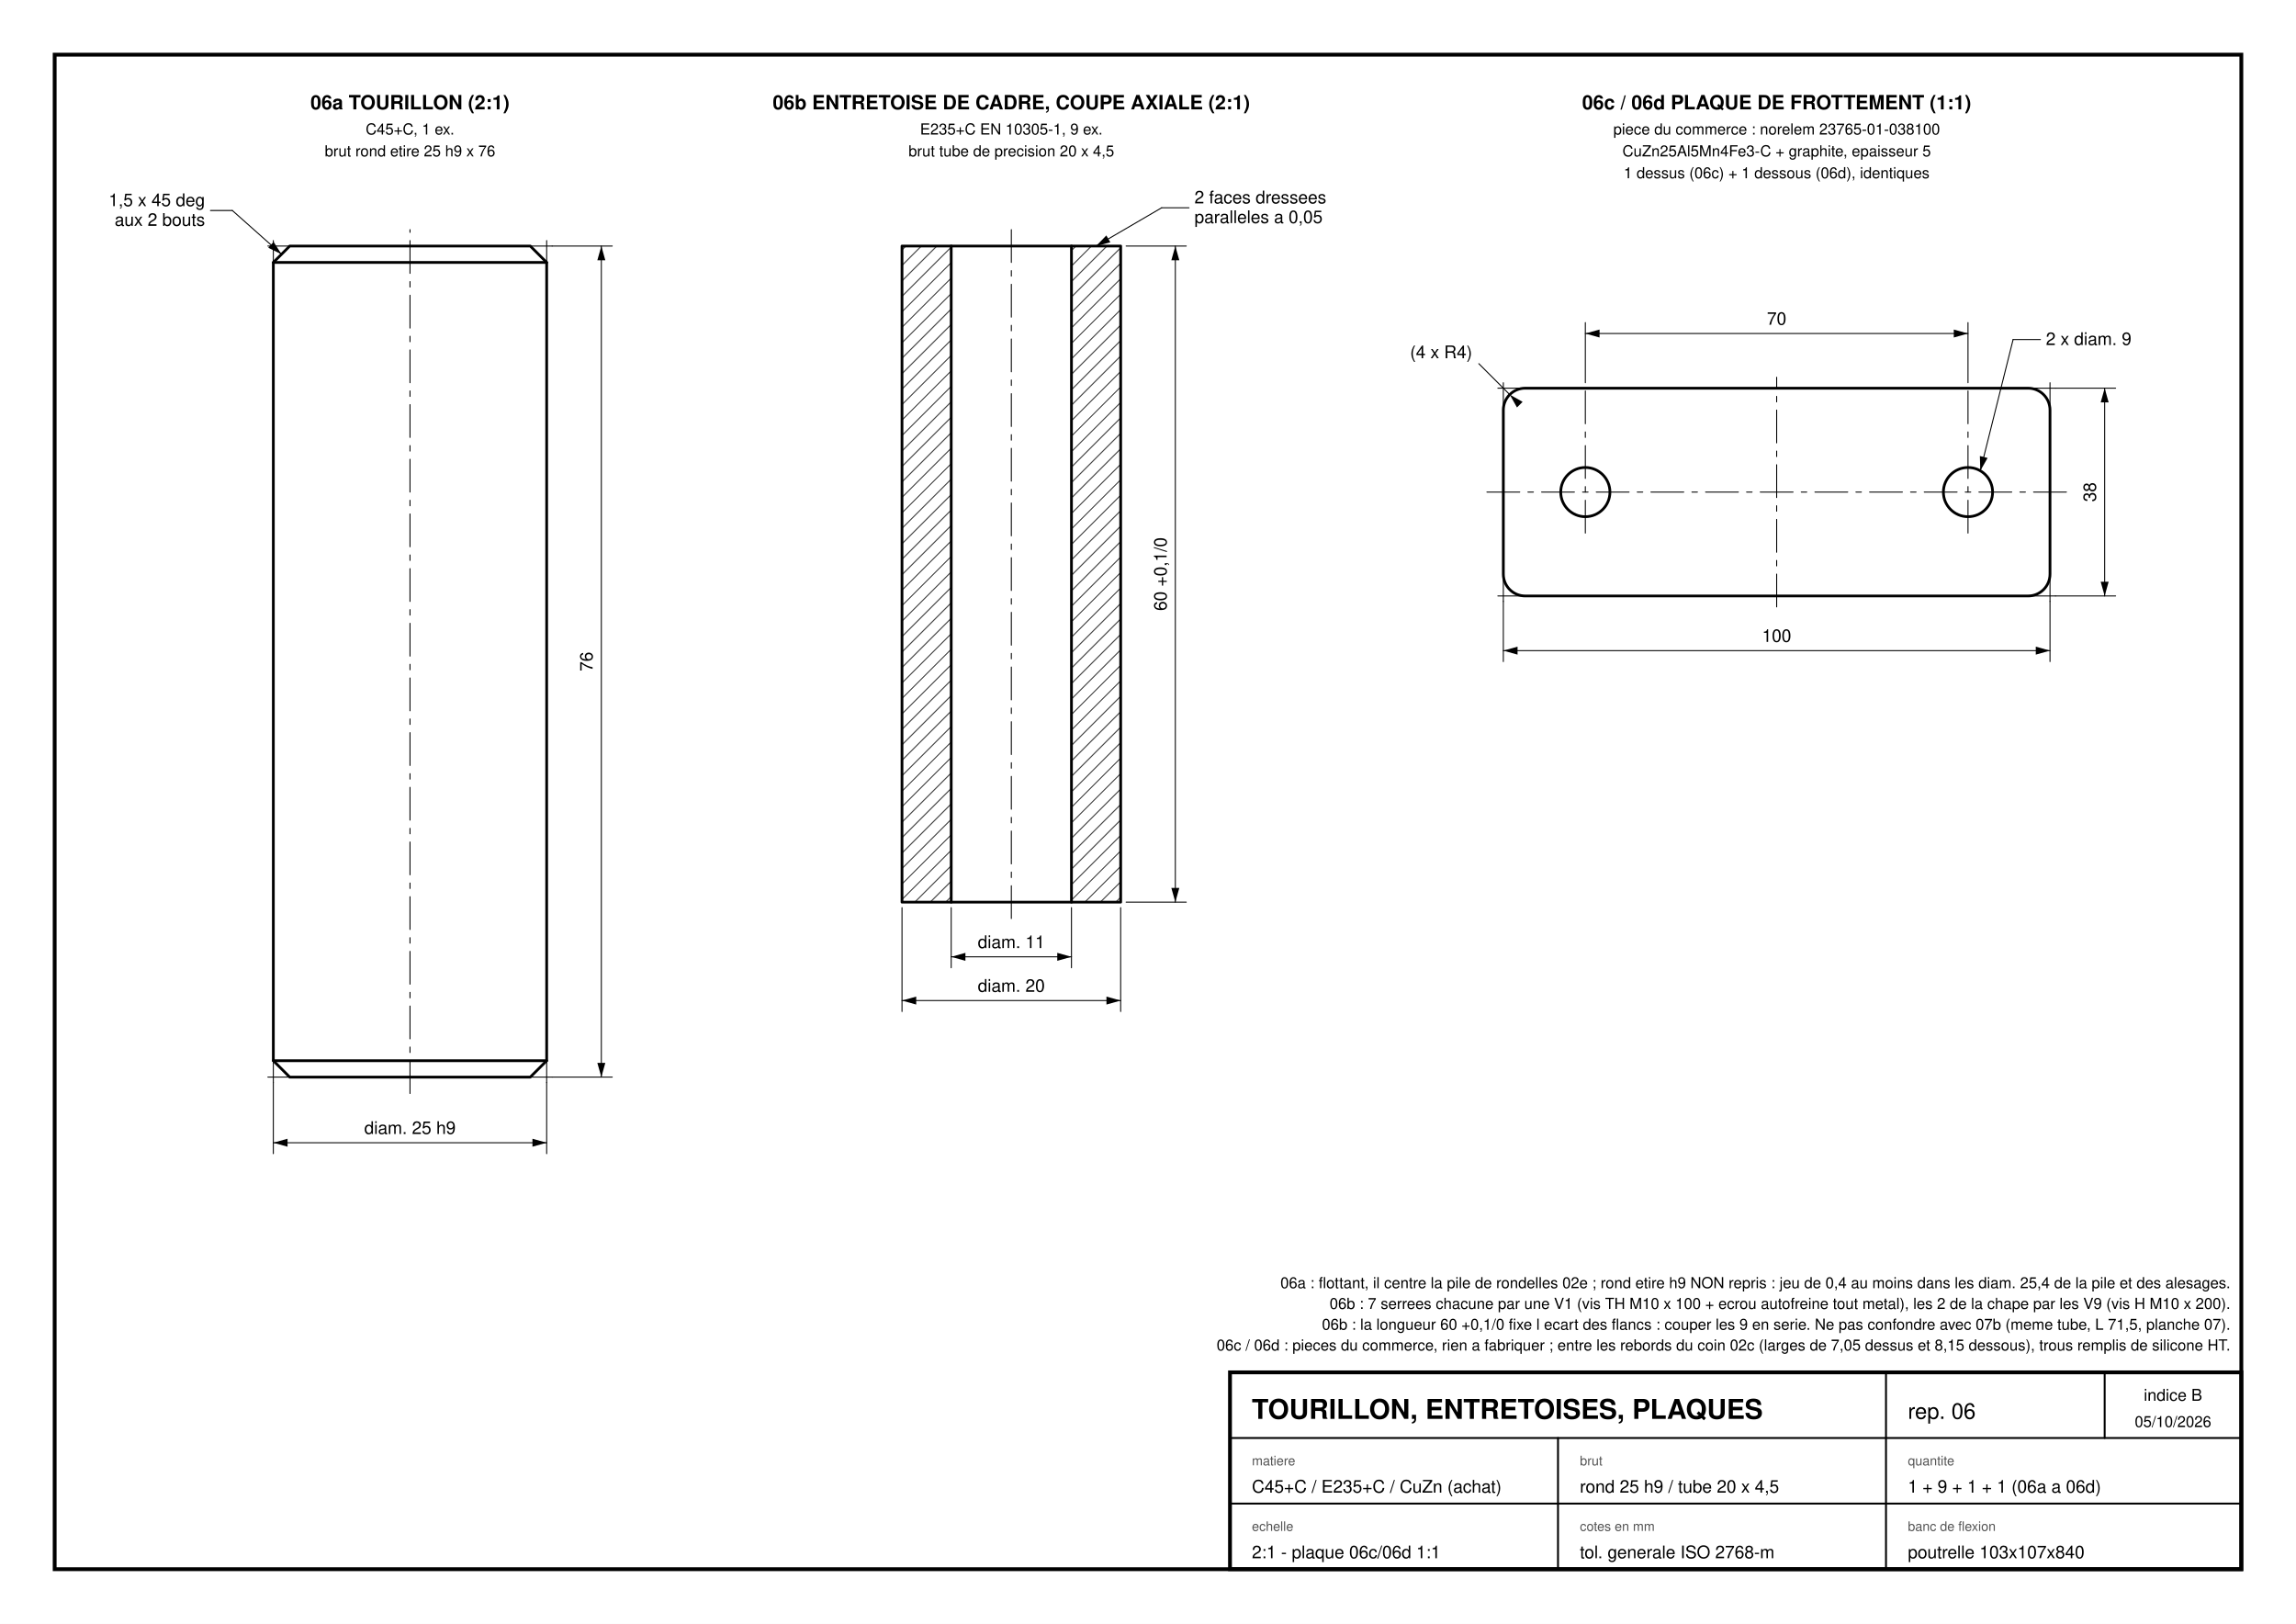
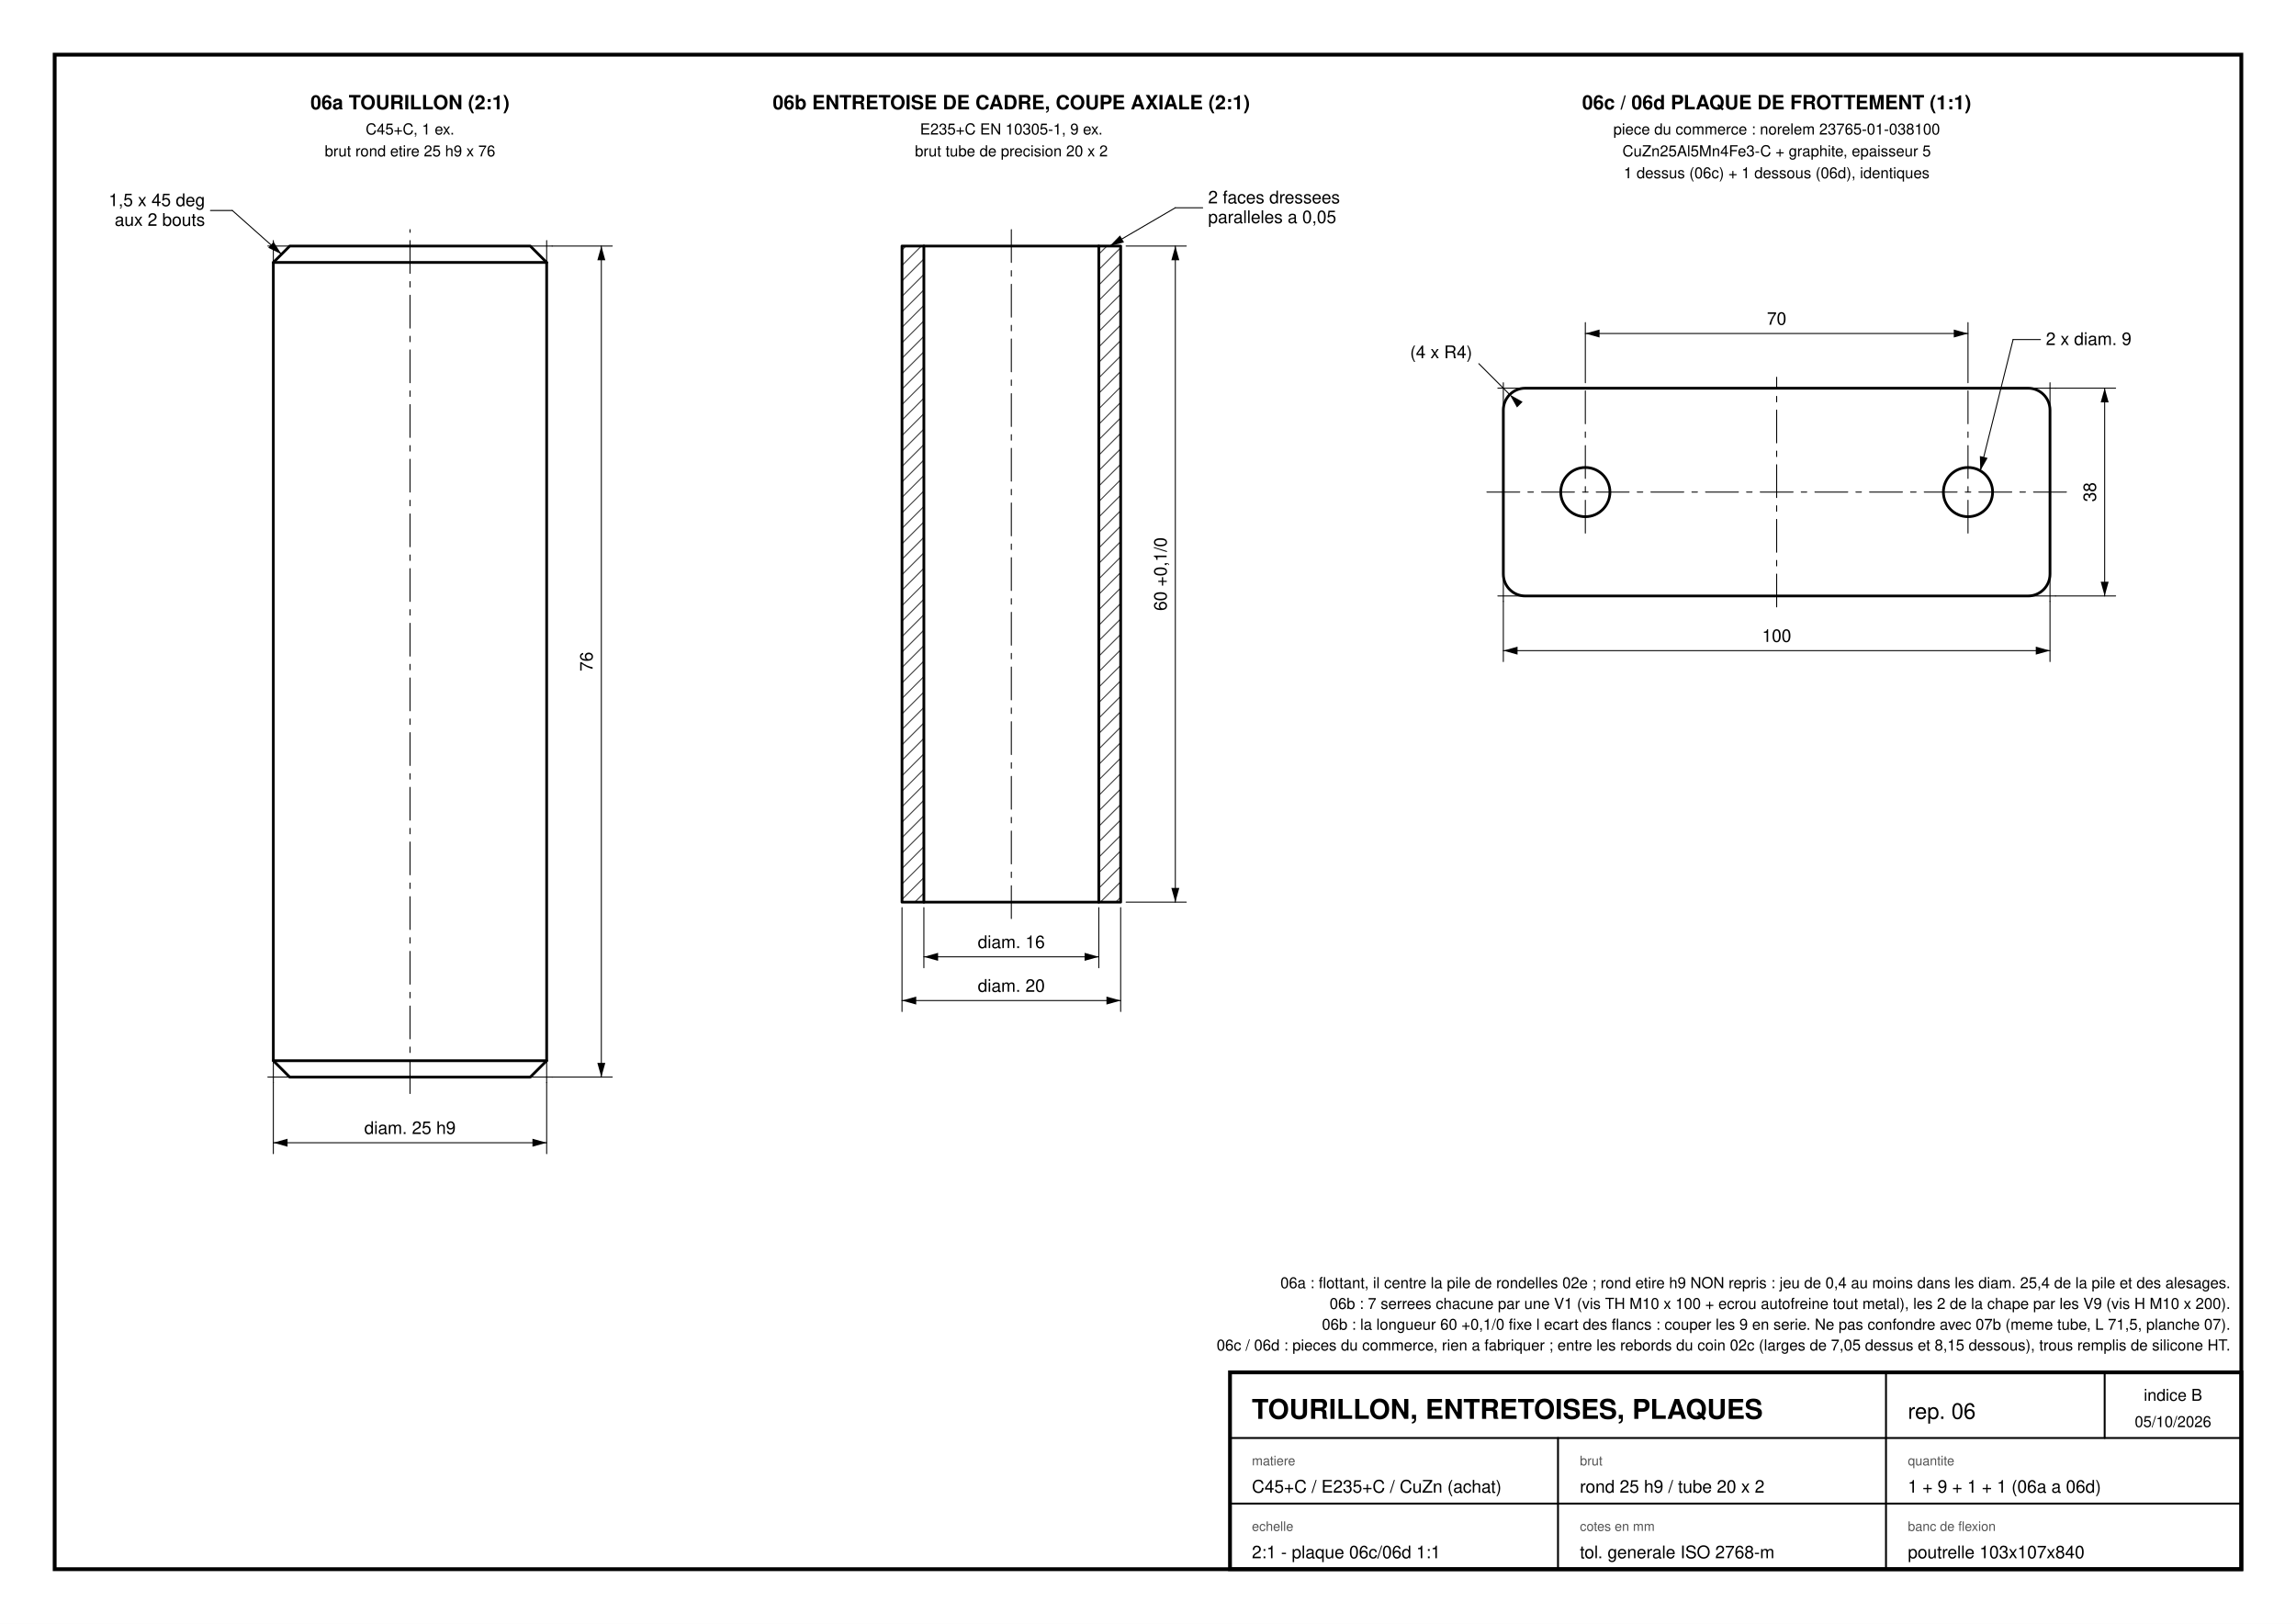
<svg xmlns="http://www.w3.org/2000/svg" width="420mm" height="297mm" viewBox="0 0 420 297">
  <rect width="420" height="297" fill="#fff" />
  <rect x="10.000" y="10.000" width="400.000" height="277.000" fill="none" stroke="#000" stroke-width="0.700" />
  <rect x="225.000" y="251.000" width="185.000" height="36.000" fill="none" stroke="#000" stroke-width="0.700" />
  <line x1="225.000" y1="263.000" x2="410.000" y2="263.000" stroke="#000" stroke-width="0.350" stroke-linecap="round" />
  <line x1="225.000" y1="275.000" x2="410.000" y2="275.000" stroke="#000" stroke-width="0.350" stroke-linecap="round" />
  <line x1="345.000" y1="251.000" x2="345.000" y2="263.000" stroke="#000" stroke-width="0.350" stroke-linecap="round" />
  <line x1="285.000" y1="263.000" x2="285.000" y2="287.000" stroke="#000" stroke-width="0.350" stroke-linecap="round" />
  <line x1="345.000" y1="263.000" x2="345.000" y2="287.000" stroke="#000" stroke-width="0.350" stroke-linecap="round" />
  <text x="229.000" y="259.500" font-family="Helvetica,Arial,sans-serif" font-size="5.00" fill="#000" text-anchor="start" font-weight="bold">TOURILLON, ENTRETOISES, PLAQUES</text>
  <line x1="385.000" y1="251.000" x2="385.000" y2="263.000" stroke="#000" stroke-width="0.350" stroke-linecap="round" />
  <text x="397.500" y="256.200" font-family="Helvetica,Arial,sans-serif" font-size="3.00" fill="#000" text-anchor="middle" font-weight="normal">indice B</text>
  <text x="397.500" y="261.000" font-family="Helvetica,Arial,sans-serif" font-size="2.80" fill="#000" text-anchor="middle" font-weight="normal">05/10/2026</text>
  <text x="349.000" y="259.500" font-family="Helvetica,Arial,sans-serif" font-size="4.00" fill="#000" text-anchor="start" font-weight="normal">rep. 06</text>
  <text x="229.000" y="268.000" font-family="Helvetica,Arial,sans-serif" font-size="2.40" fill="#555" text-anchor="start" font-weight="normal">matiere</text>
  <text x="229.000" y="273.000" font-family="Helvetica,Arial,sans-serif" font-size="3.20" fill="#000" text-anchor="start" font-weight="normal">C45+C / E235+C / CuZn (achat)</text>
  <text x="289.000" y="268.000" font-family="Helvetica,Arial,sans-serif" font-size="2.40" fill="#555" text-anchor="start" font-weight="normal">brut</text>
-   <text x="289.000" y="273.000" font-family="Helvetica,Arial,sans-serif" font-size="3.20" fill="#000" text-anchor="start" font-weight="normal">rond 25 h9 / tube 20 x 4,5</text>
+   <text x="289.000" y="273.000" font-family="Helvetica,Arial,sans-serif" font-size="3.20" fill="#000" text-anchor="start" font-weight="normal">rond 25 h9 / tube 20 x 2</text>
  <text x="349.000" y="268.000" font-family="Helvetica,Arial,sans-serif" font-size="2.40" fill="#555" text-anchor="start" font-weight="normal">quantite</text>
  <text x="349.000" y="273.000" font-family="Helvetica,Arial,sans-serif" font-size="3.20" fill="#000" text-anchor="start" font-weight="normal">1 + 9 + 1 + 1 (06a a 06d)</text>
  <text x="229.000" y="280.000" font-family="Helvetica,Arial,sans-serif" font-size="2.40" fill="#555" text-anchor="start" font-weight="normal">echelle</text>
  <text x="229.000" y="285.000" font-family="Helvetica,Arial,sans-serif" font-size="3.20" fill="#000" text-anchor="start" font-weight="normal">2:1 - plaque 06c/06d 1:1</text>
  <text x="289.000" y="280.000" font-family="Helvetica,Arial,sans-serif" font-size="2.40" fill="#555" text-anchor="start" font-weight="normal">cotes en mm</text>
  <text x="289.000" y="285.000" font-family="Helvetica,Arial,sans-serif" font-size="3.20" fill="#000" text-anchor="start" font-weight="normal">tol. generale ISO 2768-m</text>
  <text x="349.000" y="280.000" font-family="Helvetica,Arial,sans-serif" font-size="2.40" fill="#555" text-anchor="start" font-weight="normal">banc de flexion</text>
  <text x="349.000" y="285.000" font-family="Helvetica,Arial,sans-serif" font-size="3.20" fill="#000" text-anchor="start" font-weight="normal">poutrelle 103x107x840</text>
  <text x="408.000" y="247.000" font-family="Helvetica,Arial,sans-serif" font-size="2.80" fill="#000" text-anchor="end" font-weight="normal">06c / 06d : pieces du commerce, rien a fabriquer ; entre les rebords du coin 02c (larges de 7,05 dessus et 8,15 dessous), trous remplis de silicone HT.</text>
  <text x="408.000" y="243.200" font-family="Helvetica,Arial,sans-serif" font-size="2.80" fill="#000" text-anchor="end" font-weight="normal">06b : la longueur 60 +0,1/0 fixe l ecart des flancs : couper les 9 en serie. Ne pas confondre avec 07b (meme tube, L 71,5, planche 07).</text>
  <text x="408.000" y="239.400" font-family="Helvetica,Arial,sans-serif" font-size="2.80" fill="#000" text-anchor="end" font-weight="normal">06b : 7 serrees chacune par une V1 (vis TH M10 x 100 + ecrou autofreine tout metal), les 2 de la chape par les V9 (vis H M10 x 200).</text>
  <text x="408.000" y="235.600" font-family="Helvetica,Arial,sans-serif" font-size="2.80" fill="#000" text-anchor="end" font-weight="normal">06a : flottant, il centre la pile de rondelles 02e ; rond etire h9 NON repris : jeu de 0,4 au moins dans les diam. 25,4 de la pile et des alesages.</text>
  <text x="75.000" y="20.000" font-family="Helvetica,Arial,sans-serif" font-size="3.60" fill="#000" text-anchor="middle" font-weight="bold">06a  TOURILLON  (2:1)</text>
  <text x="75.000" y="24.600" font-family="Helvetica,Arial,sans-serif" font-size="2.80" fill="#000" text-anchor="middle" font-weight="normal">C45+C, 1 ex.</text>
  <text x="75.000" y="28.600" font-family="Helvetica,Arial,sans-serif" font-size="2.80" fill="#000" text-anchor="middle" font-weight="normal">brut rond etire 25 h9 x 76</text>
  <path d="M 53.000 197.000 L 97.000 197.000 L 100.000 194.000 L 100.000 48.000 L 97.000 45.000 L 53.000 45.000 L 50.000 48.000 L 50.000 194.000 L 53.000 197.000 Z" fill="none" stroke="#000" stroke-width="0.500" stroke-linecap="round" stroke-linejoin="round" />
  <line x1="50.000" y1="194.000" x2="100.000" y2="194.000" stroke="#000" stroke-width="0.500" stroke-linecap="round" />
  <line x1="50.000" y1="48.000" x2="100.000" y2="48.000" stroke="#000" stroke-width="0.500" stroke-linecap="round" />
  <line x1="75.000" y1="200.000" x2="75.000" y2="42.000" stroke="#000" stroke-width="0.180" stroke-linecap="round" stroke-dasharray="6 1.5 1 1.5" />
  <line x1="50.000" y1="194.000" x2="50.000" y2="198.000" stroke="#000" stroke-width="0.180" stroke-linecap="round" />
  <line x1="53.000" y1="197.000" x2="49.000" y2="197.000" stroke="#000" stroke-width="0.180" stroke-linecap="round" />
  <line x1="50.000" y1="48.000" x2="50.000" y2="44.000" stroke="#000" stroke-width="0.180" stroke-linecap="round" />
  <line x1="53.000" y1="45.000" x2="49.000" y2="45.000" stroke="#000" stroke-width="0.180" stroke-linecap="round" />
  <line x1="100.000" y1="194.000" x2="100.000" y2="198.000" stroke="#000" stroke-width="0.180" stroke-linecap="round" />
  <line x1="97.000" y1="197.000" x2="101.000" y2="197.000" stroke="#000" stroke-width="0.180" stroke-linecap="round" />
  <line x1="100.000" y1="48.000" x2="100.000" y2="44.000" stroke="#000" stroke-width="0.180" stroke-linecap="round" />
  <line x1="97.000" y1="45.000" x2="101.000" y2="45.000" stroke="#000" stroke-width="0.180" stroke-linecap="round" />
  <line x1="101.000" y1="197.000" x2="112.000" y2="197.000" stroke="#000" stroke-width="0.180" stroke-linecap="round" />
  <line x1="101.000" y1="45.000" x2="112.000" y2="45.000" stroke="#000" stroke-width="0.180" stroke-linecap="round" />
  <line x1="110.000" y1="197.000" x2="110.000" y2="45.000" stroke="#000" stroke-width="0.180" stroke-linecap="round" />
  <path d="M 110.000 197.000 L 110.728 194.400 L 109.272 194.400 Z" fill="#000" />
  <path d="M 110.000 45.000 L 109.272 47.600 L 110.728 47.600 Z" fill="#000" />
  <text x="108.400" y="121.000" font-family="Helvetica,Arial,sans-serif" font-size="3.20" fill="#000" text-anchor="middle" font-weight="normal" transform="rotate(-90.00 108.400 121.000)">76</text>
  <line x1="50.000" y1="198.000" x2="50.000" y2="211.000" stroke="#000" stroke-width="0.180" stroke-linecap="round" />
  <line x1="100.000" y1="198.000" x2="100.000" y2="211.000" stroke="#000" stroke-width="0.180" stroke-linecap="round" />
  <line x1="50.000" y1="209.000" x2="100.000" y2="209.000" stroke="#000" stroke-width="0.180" stroke-linecap="round" />
  <path d="M 50.000 209.000 L 52.600 209.728 L 52.600 208.272 Z" fill="#000" />
  <path d="M 100.000 209.000 L 97.400 208.272 L 97.400 209.728 Z" fill="#000" />
  <text x="75.000" y="207.400" font-family="Helvetica,Arial,sans-serif" font-size="3.20" fill="#000" text-anchor="middle" font-weight="normal">diam. 25 h9</text>
  <line x1="51.500" y1="46.500" x2="42.500" y2="38.500" stroke="#000" stroke-width="0.180" stroke-linecap="round" />
  <path d="M 51.500 46.500 L 50.040 44.229 L 49.073 45.317 Z" fill="#000" />
  <line x1="42.500" y1="38.500" x2="38.500" y2="38.500" stroke="#000" stroke-width="0.180" stroke-linecap="round" />
  <text x="37.500" y="37.700" font-family="Helvetica,Arial,sans-serif" font-size="3.20" fill="#000" text-anchor="end" font-weight="normal">1,5 x 45 deg</text>
  <text x="37.500" y="41.300" font-family="Helvetica,Arial,sans-serif" font-size="3.20" fill="#000" text-anchor="end" font-weight="normal">aux 2 bouts</text>
  <text x="185.000" y="20.000" font-family="Helvetica,Arial,sans-serif" font-size="3.60" fill="#000" text-anchor="middle" font-weight="bold">06b  ENTRETOISE DE CADRE, COUPE AXIALE  (2:1)</text>
  <text x="185.000" y="24.600" font-family="Helvetica,Arial,sans-serif" font-size="2.80" fill="#000" text-anchor="middle" font-weight="normal">E235+C EN 10305-1, 9 ex.</text>
-   <text x="185.000" y="28.600" font-family="Helvetica,Arial,sans-serif" font-size="2.80" fill="#000" text-anchor="middle" font-weight="normal">brut tube de precision 20 x 4,5</text>
+   <text x="185.000" y="28.600" font-family="Helvetica,Arial,sans-serif" font-size="2.80" fill="#000" text-anchor="middle" font-weight="normal">brut tube de precision 20 x 2</text>
  <defs>
    <pattern id="p06_h" patternUnits="userSpaceOnUse" width="2.000" height="2.000" patternTransform="rotate(45.00)">
      <line x1="1.000" y1="0" x2="1.000" y2="2.000" stroke="#000" stroke-width="0.130" />
    </pattern>
  </defs>
-   <path d="M 174.000 165.000 L 165.000 165.000 L 165.000 45.000 L 174.000 45.000 L 174.000 165.000 Z" fill="#fff" fill-rule="evenodd" stroke="none" />
-   <path d="M 174.000 165.000 L 165.000 165.000 L 165.000 45.000 L 174.000 45.000 L 174.000 165.000 Z" fill="url(#p06_h)" fill-rule="evenodd" stroke="none" />
-   <path d="M 174.000 165.000 L 165.000 165.000 L 165.000 45.000 L 174.000 45.000 L 174.000 165.000 Z" fill="none" stroke="#000" stroke-width="0.500" stroke-linecap="round" stroke-linejoin="round" />
-   <path d="M 196.000 165.000 L 205.000 165.000 L 205.000 45.000 L 196.000 45.000 L 196.000 165.000 Z" fill="#fff" fill-rule="evenodd" stroke="none" />
-   <path d="M 196.000 165.000 L 205.000 165.000 L 205.000 45.000 L 196.000 45.000 L 196.000 165.000 Z" fill="url(#p06_h)" fill-rule="evenodd" stroke="none" />
-   <path d="M 196.000 165.000 L 205.000 165.000 L 205.000 45.000 L 196.000 45.000 L 196.000 165.000 Z" fill="none" stroke="#000" stroke-width="0.500" stroke-linecap="round" stroke-linejoin="round" />
-   <line x1="174.000" y1="165.000" x2="196.000" y2="165.000" stroke="#000" stroke-width="0.500" stroke-linecap="round" />
-   <line x1="174.000" y1="45.000" x2="196.000" y2="45.000" stroke="#000" stroke-width="0.500" stroke-linecap="round" />
+   <path d="M 169.000 165.000 L 165.000 165.000 L 165.000 45.000 L 169.000 45.000 L 169.000 165.000 Z" fill="#fff" fill-rule="evenodd" stroke="none" />
+   <path d="M 169.000 165.000 L 165.000 165.000 L 165.000 45.000 L 169.000 45.000 L 169.000 165.000 Z" fill="url(#p06_h)" fill-rule="evenodd" stroke="none" />
+   <path d="M 169.000 165.000 L 165.000 165.000 L 165.000 45.000 L 169.000 45.000 L 169.000 165.000 Z" fill="none" stroke="#000" stroke-width="0.500" stroke-linecap="round" stroke-linejoin="round" />
+   <path d="M 201.000 165.000 L 205.000 165.000 L 205.000 45.000 L 201.000 45.000 L 201.000 165.000 Z" fill="#fff" fill-rule="evenodd" stroke="none" />
+   <path d="M 201.000 165.000 L 205.000 165.000 L 205.000 45.000 L 201.000 45.000 L 201.000 165.000 Z" fill="url(#p06_h)" fill-rule="evenodd" stroke="none" />
+   <path d="M 201.000 165.000 L 205.000 165.000 L 205.000 45.000 L 201.000 45.000 L 201.000 165.000 Z" fill="none" stroke="#000" stroke-width="0.500" stroke-linecap="round" stroke-linejoin="round" />
+   <line x1="169.000" y1="165.000" x2="201.000" y2="165.000" stroke="#000" stroke-width="0.500" stroke-linecap="round" />
+   <line x1="169.000" y1="45.000" x2="201.000" y2="45.000" stroke="#000" stroke-width="0.500" stroke-linecap="round" />
  <line x1="185.000" y1="168.000" x2="185.000" y2="42.000" stroke="#000" stroke-width="0.180" stroke-linecap="round" stroke-dasharray="6 1.5 1 1.5" />
  <line x1="206.000" y1="165.000" x2="217.000" y2="165.000" stroke="#000" stroke-width="0.180" stroke-linecap="round" />
  <line x1="206.000" y1="45.000" x2="217.000" y2="45.000" stroke="#000" stroke-width="0.180" stroke-linecap="round" />
  <line x1="215.000" y1="165.000" x2="215.000" y2="45.000" stroke="#000" stroke-width="0.180" stroke-linecap="round" />
  <path d="M 215.000 165.000 L 215.728 162.400 L 214.272 162.400 Z" fill="#000" />
  <path d="M 215.000 45.000 L 214.272 47.600 L 215.728 47.600 Z" fill="#000" />
  <text x="213.400" y="105.000" font-family="Helvetica,Arial,sans-serif" font-size="3.20" fill="#000" text-anchor="middle" font-weight="normal" transform="rotate(-90.00 213.400 105.000)">60 +0,1/0</text>
-   <line x1="174.000" y1="166.000" x2="174.000" y2="177.000" stroke="#000" stroke-width="0.180" stroke-linecap="round" />
-   <line x1="196.000" y1="166.000" x2="196.000" y2="177.000" stroke="#000" stroke-width="0.180" stroke-linecap="round" />
-   <line x1="174.000" y1="175.000" x2="196.000" y2="175.000" stroke="#000" stroke-width="0.180" stroke-linecap="round" />
-   <path d="M 174.000 175.000 L 176.600 175.728 L 176.600 174.272 Z" fill="#000" />
-   <path d="M 196.000 175.000 L 193.400 174.272 L 193.400 175.728 Z" fill="#000" />
-   <text x="185.000" y="173.400" font-family="Helvetica,Arial,sans-serif" font-size="3.20" fill="#000" text-anchor="middle" font-weight="normal">diam. 11</text>
+   <line x1="169.000" y1="166.000" x2="169.000" y2="177.000" stroke="#000" stroke-width="0.180" stroke-linecap="round" />
+   <line x1="201.000" y1="166.000" x2="201.000" y2="177.000" stroke="#000" stroke-width="0.180" stroke-linecap="round" />
+   <line x1="169.000" y1="175.000" x2="201.000" y2="175.000" stroke="#000" stroke-width="0.180" stroke-linecap="round" />
+   <path d="M 169.000 175.000 L 171.600 175.728 L 171.600 174.272 Z" fill="#000" />
+   <path d="M 201.000 175.000 L 198.400 174.272 L 198.400 175.728 Z" fill="#000" />
+   <text x="185.000" y="173.400" font-family="Helvetica,Arial,sans-serif" font-size="3.20" fill="#000" text-anchor="middle" font-weight="normal">diam. 16</text>
  <line x1="165.000" y1="166.000" x2="165.000" y2="185.000" stroke="#000" stroke-width="0.180" stroke-linecap="round" />
  <line x1="205.000" y1="166.000" x2="205.000" y2="185.000" stroke="#000" stroke-width="0.180" stroke-linecap="round" />
  <line x1="165.000" y1="183.000" x2="205.000" y2="183.000" stroke="#000" stroke-width="0.180" stroke-linecap="round" />
  <path d="M 165.000 183.000 L 167.600 183.728 L 167.600 182.272 Z" fill="#000" />
  <path d="M 205.000 183.000 L 202.400 182.272 L 202.400 183.728 Z" fill="#000" />
  <text x="185.000" y="181.400" font-family="Helvetica,Arial,sans-serif" font-size="3.20" fill="#000" text-anchor="middle" font-weight="normal">diam. 20</text>
-   <line x1="200.500" y1="45.000" x2="212.500" y2="38.000" stroke="#000" stroke-width="0.180" stroke-linecap="round" />
-   <path d="M 200.500 45.000 L 203.113 44.319 L 202.379 43.061 Z" fill="#000" />
-   <line x1="212.500" y1="38.000" x2="217.500" y2="38.000" stroke="#000" stroke-width="0.180" stroke-linecap="round" />
-   <text x="218.500" y="37.200" font-family="Helvetica,Arial,sans-serif" font-size="3.20" fill="#000" text-anchor="start" font-weight="normal">2 faces dressees</text>
-   <text x="218.500" y="40.800" font-family="Helvetica,Arial,sans-serif" font-size="3.20" fill="#000" text-anchor="start" font-weight="normal">paralleles a 0,05</text>
+   <line x1="203.000" y1="45.000" x2="215.000" y2="38.000" stroke="#000" stroke-width="0.180" stroke-linecap="round" />
+   <path d="M 203.000 45.000 L 205.613 44.319 L 204.879 43.061 Z" fill="#000" />
+   <line x1="215.000" y1="38.000" x2="220.000" y2="38.000" stroke="#000" stroke-width="0.180" stroke-linecap="round" />
+   <text x="221.000" y="37.200" font-family="Helvetica,Arial,sans-serif" font-size="3.20" fill="#000" text-anchor="start" font-weight="normal">2 faces dressees</text>
+   <text x="221.000" y="40.800" font-family="Helvetica,Arial,sans-serif" font-size="3.20" fill="#000" text-anchor="start" font-weight="normal">paralleles a 0,05</text>
  <text x="325.000" y="20.000" font-family="Helvetica,Arial,sans-serif" font-size="3.60" fill="#000" text-anchor="middle" font-weight="bold">06c / 06d  PLAQUE DE FROTTEMENT  (1:1)</text>
  <text x="325.000" y="24.600" font-family="Helvetica,Arial,sans-serif" font-size="2.80" fill="#000" text-anchor="middle" font-weight="normal">piece du commerce : norelem 23765-01-038100</text>
  <text x="325.000" y="28.600" font-family="Helvetica,Arial,sans-serif" font-size="2.80" fill="#000" text-anchor="middle" font-weight="normal">CuZn25Al5Mn4Fe3-C + graphite, epaisseur 5</text>
  <text x="325.000" y="32.600" font-family="Helvetica,Arial,sans-serif" font-size="2.80" fill="#000" text-anchor="middle" font-weight="normal">1 dessus (06c) + 1 dessous (06d), identiques</text>
  <path d="M 371.000 109.000 L 279.000 109.000 A 4.000 4.000 0 0 1 275.000 105.000 L 275.000 75.000 A 4.000 4.000 0 0 1 279.000 71.000 L 371.000 71.000 A 4.000 4.000 0 0 1 375.000 75.000 L 375.000 105.000 A 4.000 4.000 0 0 1 371.000 109.000 Z" fill="none" stroke="#000" stroke-width="0.500" stroke-linecap="round" stroke-linejoin="round" />
  <path d="M 290.000 85.500 A 4.500 4.500 0 0 1 290.000 94.500 A 4.500 4.500 0 0 1 290.000 85.500 Z" fill="none" stroke="#000" stroke-width="0.500" stroke-linecap="round" stroke-linejoin="round" />
  <path d="M 360.000 85.500 A 4.500 4.500 0 0 1 360.000 94.500 A 4.500 4.500 0 0 1 360.000 85.500 Z" fill="none" stroke="#000" stroke-width="0.500" stroke-linecap="round" stroke-linejoin="round" />
  <line x1="272.000" y1="90.000" x2="378.000" y2="90.000" stroke="#000" stroke-width="0.180" stroke-linecap="round" stroke-dasharray="6 1.5 1 1.5" />
  <line x1="325.000" y1="111.000" x2="325.000" y2="69.000" stroke="#000" stroke-width="0.180" stroke-linecap="round" stroke-dasharray="6 1.5 1 1.5" />
  <line x1="290.000" y1="97.500" x2="290.000" y2="71.000" stroke="#000" stroke-width="0.180" stroke-linecap="round" stroke-dasharray="6 1.5 1 1.5" />
  <line x1="360.000" y1="97.500" x2="360.000" y2="71.000" stroke="#000" stroke-width="0.180" stroke-linecap="round" stroke-dasharray="6 1.5 1 1.5" />
  <line x1="290.000" y1="70.000" x2="290.000" y2="59.000" stroke="#000" stroke-width="0.180" stroke-linecap="round" />
  <line x1="360.000" y1="70.000" x2="360.000" y2="59.000" stroke="#000" stroke-width="0.180" stroke-linecap="round" />
  <line x1="290.000" y1="61.000" x2="360.000" y2="61.000" stroke="#000" stroke-width="0.180" stroke-linecap="round" />
  <path d="M 290.000 61.000 L 292.600 61.728 L 292.600 60.272 Z" fill="#000" />
  <path d="M 360.000 61.000 L 357.400 60.272 L 357.400 61.728 Z" fill="#000" />
  <text x="325.000" y="59.400" font-family="Helvetica,Arial,sans-serif" font-size="3.20" fill="#000" text-anchor="middle" font-weight="normal">70</text>
  <line x1="275.000" y1="105.000" x2="275.000" y2="110.000" stroke="#000" stroke-width="0.180" stroke-linecap="round" />
  <line x1="279.000" y1="109.000" x2="274.000" y2="109.000" stroke="#000" stroke-width="0.180" stroke-linecap="round" />
  <line x1="275.000" y1="75.000" x2="275.000" y2="70.000" stroke="#000" stroke-width="0.180" stroke-linecap="round" />
  <line x1="279.000" y1="71.000" x2="274.000" y2="71.000" stroke="#000" stroke-width="0.180" stroke-linecap="round" />
  <line x1="375.000" y1="105.000" x2="375.000" y2="110.000" stroke="#000" stroke-width="0.180" stroke-linecap="round" />
  <line x1="371.000" y1="109.000" x2="376.000" y2="109.000" stroke="#000" stroke-width="0.180" stroke-linecap="round" />
  <line x1="375.000" y1="75.000" x2="375.000" y2="70.000" stroke="#000" stroke-width="0.180" stroke-linecap="round" />
  <line x1="371.000" y1="71.000" x2="376.000" y2="71.000" stroke="#000" stroke-width="0.180" stroke-linecap="round" />
  <line x1="275.000" y1="110.000" x2="275.000" y2="121.000" stroke="#000" stroke-width="0.180" stroke-linecap="round" />
  <line x1="375.000" y1="110.000" x2="375.000" y2="121.000" stroke="#000" stroke-width="0.180" stroke-linecap="round" />
  <line x1="275.000" y1="119.000" x2="375.000" y2="119.000" stroke="#000" stroke-width="0.180" stroke-linecap="round" />
  <path d="M 275.000 119.000 L 277.600 119.728 L 277.600 118.272 Z" fill="#000" />
  <path d="M 375.000 119.000 L 372.400 118.272 L 372.400 119.728 Z" fill="#000" />
  <text x="325.000" y="117.400" font-family="Helvetica,Arial,sans-serif" font-size="3.20" fill="#000" text-anchor="middle" font-weight="normal">100</text>
  <line x1="376.000" y1="109.000" x2="387.000" y2="109.000" stroke="#000" stroke-width="0.180" stroke-linecap="round" />
  <line x1="376.000" y1="71.000" x2="387.000" y2="71.000" stroke="#000" stroke-width="0.180" stroke-linecap="round" />
  <line x1="385.000" y1="109.000" x2="385.000" y2="71.000" stroke="#000" stroke-width="0.180" stroke-linecap="round" />
  <path d="M 385.000 109.000 L 385.728 106.400 L 384.272 106.400 Z" fill="#000" />
  <path d="M 385.000 71.000 L 384.272 73.600 L 385.728 73.600 Z" fill="#000" />
  <text x="383.400" y="90.000" font-family="Helvetica,Arial,sans-serif" font-size="3.20" fill="#000" text-anchor="middle" font-weight="normal" transform="rotate(-90.00 383.400 90.000)">38</text>
  <line x1="362.250" y1="86.103" x2="368.250" y2="62.103" stroke="#000" stroke-width="0.180" stroke-linecap="round" />
  <path d="M 362.250 86.103 L 363.587 83.757 L 362.174 83.404 Z" fill="#000" />
  <line x1="368.250" y1="62.103" x2="373.250" y2="62.103" stroke="#000" stroke-width="0.180" stroke-linecap="round" />
  <text x="374.250" y="63.103" font-family="Helvetica,Arial,sans-serif" font-size="3.20" fill="#000" text-anchor="start" font-weight="normal">2 x diam. 9</text>
  <line x1="276.172" y1="72.172" x2="270.515" y2="66.515" stroke="#000" stroke-width="0.180" stroke-linecap="round" />
  <path d="M 276.172 72.172 L 277.495 74.525 L 278.525 73.495 Z" fill="#000" />
  <text x="269.315" y="65.515" font-family="Helvetica,Arial,sans-serif" font-size="3.20" fill="#000" text-anchor="end" font-weight="normal">(4 x R4)</text>
</svg>
